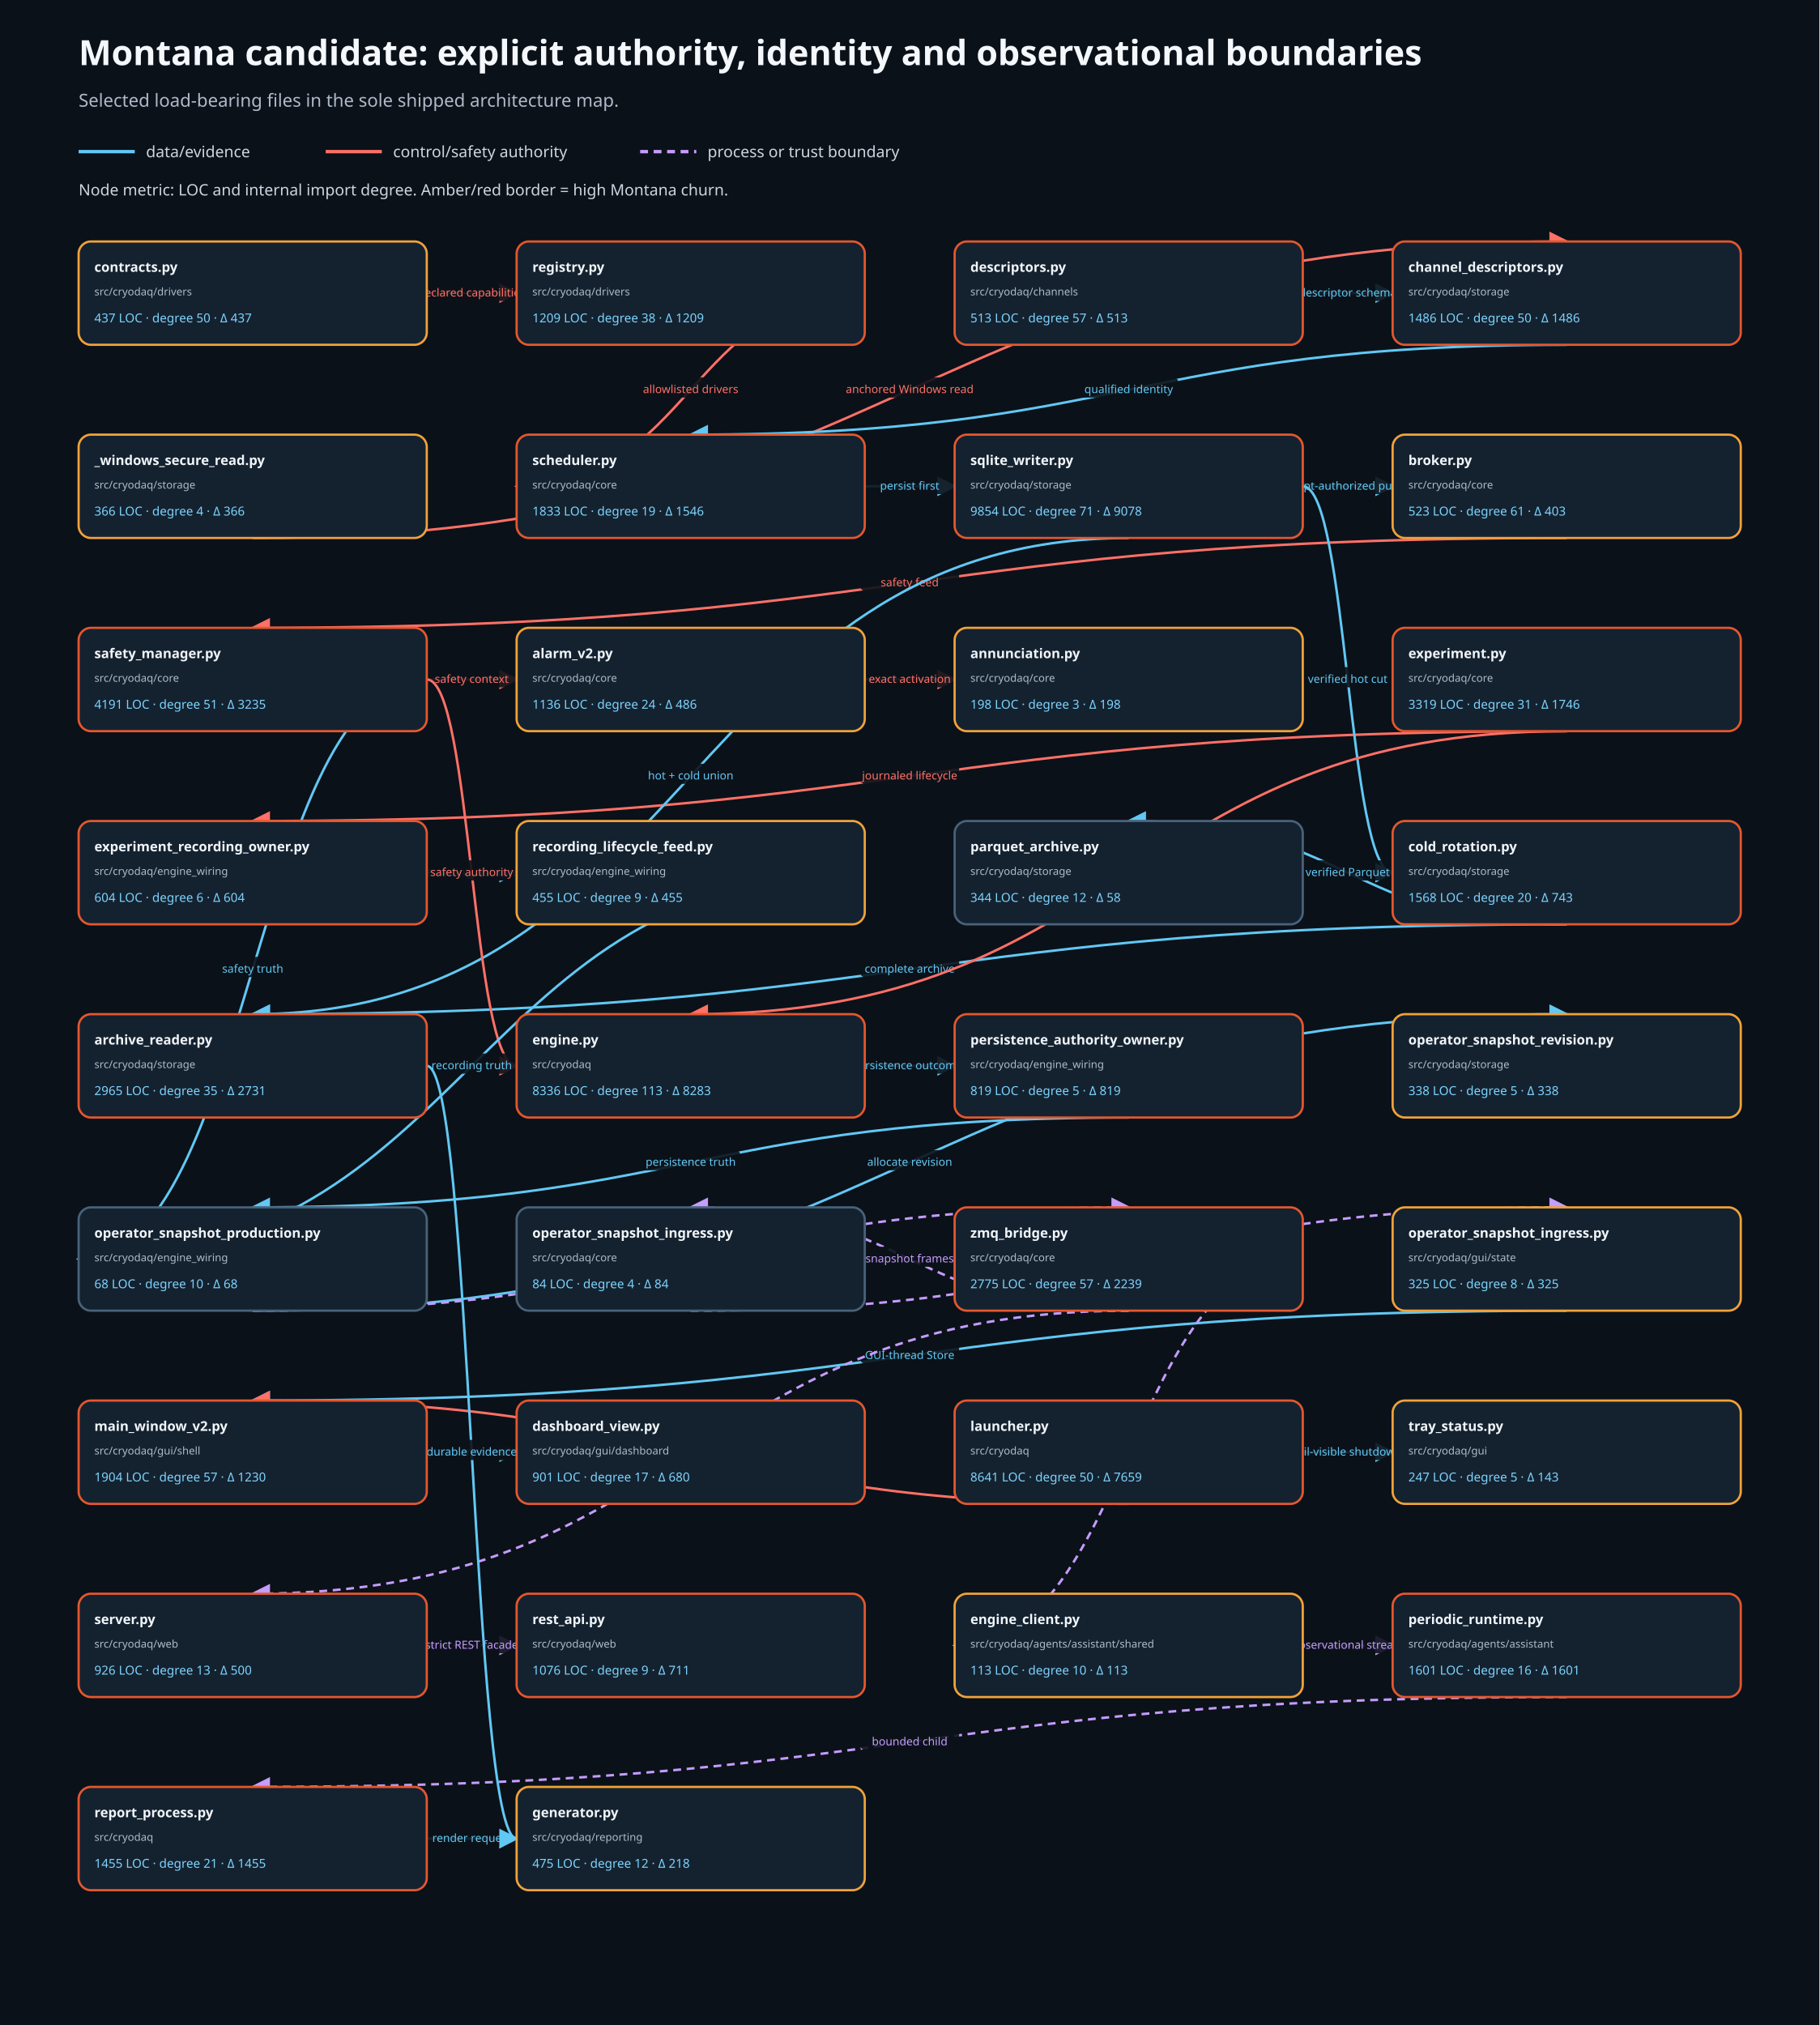
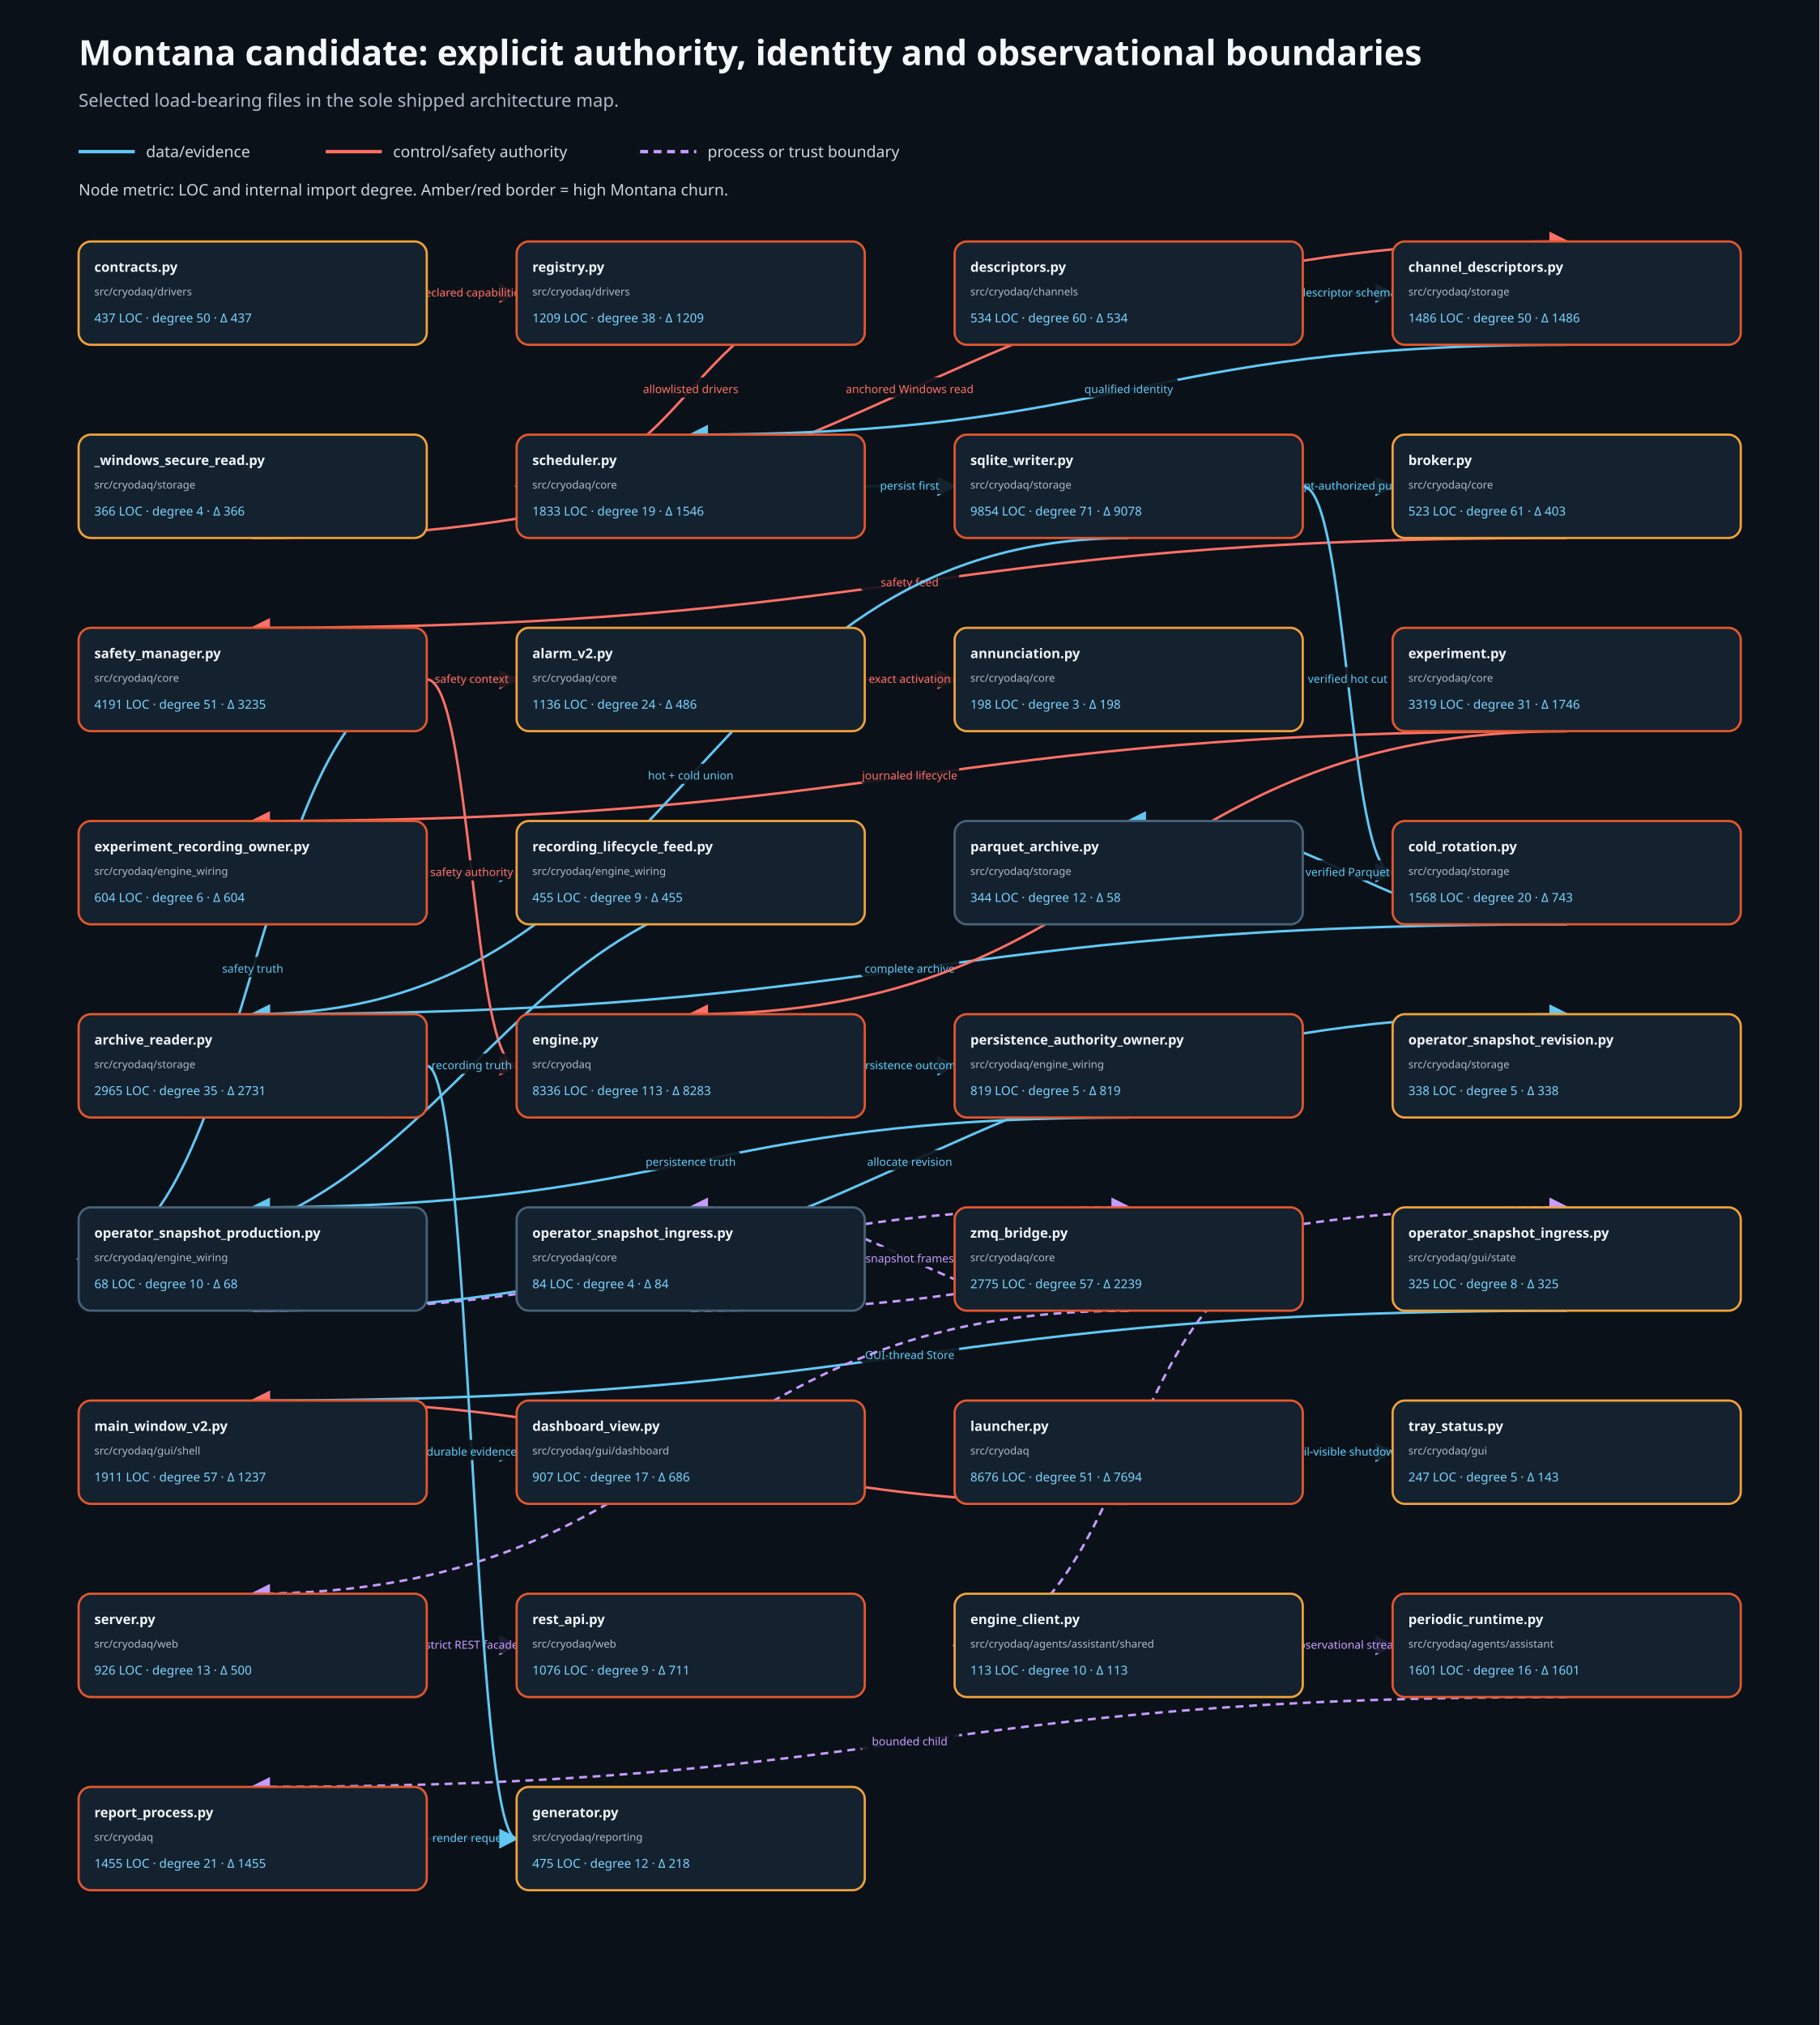
<svg xmlns="http://www.w3.org/2000/svg" role="img" aria-labelledby="title desc" viewBox="0 0 1620 1803" width="1620" height="1803">
  <defs>
    <marker id="dataArrow" markerWidth="8" markerHeight="8" refX="7" refY="4" orient="auto">
      <path d="M0,0 L8,4 L0,8 Z" fill="#61c8f4" />
    </marker>
    <marker id="controlArrow" markerWidth="8" markerHeight="8" refX="7" refY="4" orient="auto">
      <path d="M0,0 L8,4 L0,8 Z" fill="#ff7067" />
    </marker>
    <marker id="boundaryArrow" markerWidth="8" markerHeight="8" refX="7" refY="4" orient="auto">
      <path d="M0,0 L8,4 L0,8 Z" fill="#c59cff" />
    </marker>
  </defs>
  <rect width="100%" height="100%" fill="#0b1118" />
  <text x="70" y="58" fill="#f4f7fb" font-family="Segoe UI, sans-serif" font-size="31" font-weight="700">Montana candidate: explicit authority, identity and observational boundaries</text>
  <text x="70" y="95" fill="#aebaca" font-family="Segoe UI, sans-serif" font-size="16">Selected load-bearing files in the sole shipped architecture map.</text>
  <g aria-label="Legend" font-family="Segoe UI, sans-serif" font-size="14">
    <line x1="70" y1="135" x2="120" y2="135" stroke="#61c8f4" stroke-width="3" />
    <text x="130" y="140" fill="#cbd5e1">data/evidence</text>
    <line x1="290" y1="135" x2="340" y2="135" stroke="#ff7067" stroke-width="3" />
    <text x="350" y="140" fill="#cbd5e1">control/safety authority</text>
    <line x1="570" y1="135" x2="620" y2="135" stroke="#c59cff" stroke-width="3" stroke-dasharray="7 5" />
    <text x="630" y="140" fill="#cbd5e1">process or trust boundary</text>
    <text x="70" y="174" fill="#cbd5e1">Node metric: LOC and internal import degree. Amber/red border = high Montana churn.</text>
  </g>
  <g class="architecture-edges" fill="none">
    <path d="M380,261.0 C420.0,261.0 420.0,261.0 460,261.0" stroke="#ff7067" stroke-width="2.2" marker-end="url(#controlArrow)" />
    <rect x="376.0" y="250.0" width="88" height="18" rx="4" fill="#0b1118" opacity=".9" />
    <text x="420.0" y="264.0" text-anchor="middle" fill="#ff7067" font-family="Segoe UI, sans-serif" font-size="10">declared capabilities</text>
    <path d="M770,261.0 C615.0,261.0 615.0,433.0 460,433.0" stroke="#ff7067" stroke-width="2.2" marker-end="url(#controlArrow)" />
    <rect x="571.0" y="336.0" width="88" height="18" rx="4" fill="#0b1118" opacity=".9" />
    <text x="615.0" y="350.0" text-anchor="middle" fill="#ff7067" font-family="Segoe UI, sans-serif" font-size="10">allowlisted drivers</text>
    <path d="M1160,261.0 C1200.0,261.0 1200.0,261.0 1240,261.0" stroke="#61c8f4" stroke-width="2.2" marker-end="url(#dataArrow)" />
    <rect x="1156.0" y="250.0" width="88" height="18" rx="4" fill="#0b1118" opacity=".9" />
    <text x="1200.0" y="264.0" text-anchor="middle" fill="#61c8f4" font-family="Segoe UI, sans-serif" font-size="10">descriptor schema</text>
    <path d="M225.0,479 C810.0,479 810.0,215 1395.0,215" stroke="#ff7067" stroke-width="2.2" marker-end="url(#controlArrow)" />
    <rect x="766.0" y="336.0" width="88" height="18" rx="4" fill="#0b1118" opacity=".9" />
    <text x="810.0" y="350.0" text-anchor="middle" fill="#ff7067" font-family="Segoe UI, sans-serif" font-size="10">anchored Windows read</text>
    <path d="M1395.0,307 C1005.0,307 1005.0,387 615.0,387" stroke="#61c8f4" stroke-width="2.2" marker-end="url(#dataArrow)" />
    <rect x="961.0" y="336.0" width="88" height="18" rx="4" fill="#0b1118" opacity=".9" />
    <text x="1005.0" y="350.0" text-anchor="middle" fill="#61c8f4" font-family="Segoe UI, sans-serif" font-size="10">qualified identity</text>
    <path d="M770,433.0 C810.0,433.0 810.0,433.0 850,433.0" stroke="#61c8f4" stroke-width="2.2" marker-end="url(#dataArrow)" />
    <rect x="766.0" y="422.0" width="88" height="18" rx="4" fill="#0b1118" opacity=".9" />
    <text x="810.0" y="436.0" text-anchor="middle" fill="#61c8f4" font-family="Segoe UI, sans-serif" font-size="10">persist first</text>
    <path d="M1160,433.0 C1200.0,433.0 1200.0,433.0 1240,433.0" stroke="#61c8f4" stroke-width="2.2" marker-end="url(#dataArrow)" />
    <rect x="1156.0" y="422.0" width="88" height="18" rx="4" fill="#0b1118" opacity=".9" />
    <text x="1200.0" y="436.0" text-anchor="middle" fill="#61c8f4" font-family="Segoe UI, sans-serif" font-size="10">receipt-authorized publish</text>
    <path d="M1395.0,479 C810.0,479 810.0,559 225.0,559" stroke="#ff7067" stroke-width="2.2" marker-end="url(#controlArrow)" />
    <rect x="766.0" y="508.0" width="88" height="18" rx="4" fill="#0b1118" opacity=".9" />
    <text x="810.0" y="522.0" text-anchor="middle" fill="#ff7067" font-family="Segoe UI, sans-serif" font-size="10">safety feed</text>
    <path d="M380,605.0 C420.0,605.0 420.0,605.0 460,605.0" stroke="#ff7067" stroke-width="2.2" marker-end="url(#controlArrow)" />
    <rect x="376.0" y="594.0" width="88" height="18" rx="4" fill="#0b1118" opacity=".9" />
    <text x="420.0" y="608.0" text-anchor="middle" fill="#ff7067" font-family="Segoe UI, sans-serif" font-size="10">safety context</text>
    <path d="M770,605.0 C810.0,605.0 810.0,605.0 850,605.0" stroke="#ff7067" stroke-width="2.2" marker-end="url(#controlArrow)" />
    <rect x="766.0" y="594.0" width="88" height="18" rx="4" fill="#0b1118" opacity=".9" />
    <text x="810.0" y="608.0" text-anchor="middle" fill="#ff7067" font-family="Segoe UI, sans-serif" font-size="10">exact activation</text>
    <path d="M1395.0,651 C810.0,651 810.0,731 225.0,731" stroke="#ff7067" stroke-width="2.2" marker-end="url(#controlArrow)" />
    <rect x="766.0" y="680.0" width="88" height="18" rx="4" fill="#0b1118" opacity=".9" />
    <text x="810.0" y="694.0" text-anchor="middle" fill="#ff7067" font-family="Segoe UI, sans-serif" font-size="10">journaled lifecycle</text>
    <path d="M380,777.0 C420.0,777.0 420.0,777.0 460,777.0" stroke="#61c8f4" stroke-width="2.2" marker-end="url(#dataArrow)" />
    <rect x="376.0" y="766.0" width="88" height="18" rx="4" fill="#0b1118" opacity=".9" />
    <text x="420.0" y="780.0" text-anchor="middle" fill="#61c8f4" font-family="Segoe UI, sans-serif" font-size="10">recording outcome</text>
    <path d="M1160,433.0 C1200.0,433.0 1200.0,777.0 1240,777.0" stroke="#61c8f4" stroke-width="2.2" marker-end="url(#dataArrow)" />
    <rect x="1156.0" y="594.0" width="88" height="18" rx="4" fill="#0b1118" opacity=".9" />
    <text x="1200.0" y="608.0" text-anchor="middle" fill="#61c8f4" font-family="Segoe UI, sans-serif" font-size="10">verified hot cut</text>
    <path d="M1395.0,823 C1200.0,823 1200.0,731 1005.0,731" stroke="#61c8f4" stroke-width="2.2" marker-end="url(#dataArrow)" />
    <rect x="1156.0" y="766.0" width="88" height="18" rx="4" fill="#0b1118" opacity=".9" />
    <text x="1200.0" y="780.0" text-anchor="middle" fill="#61c8f4" font-family="Segoe UI, sans-serif" font-size="10">verified Parquet</text>
    <path d="M1395.0,823 C810.0,823 810.0,903 225.0,903" stroke="#61c8f4" stroke-width="2.2" marker-end="url(#dataArrow)" />
    <rect x="766.0" y="852.0" width="88" height="18" rx="4" fill="#0b1118" opacity=".9" />
    <text x="810.0" y="866.0" text-anchor="middle" fill="#61c8f4" font-family="Segoe UI, sans-serif" font-size="10">complete archive</text>
    <path d="M1005.0,479 C615.0,479 615.0,903 225.0,903" stroke="#61c8f4" stroke-width="2.2" marker-end="url(#dataArrow)" />
    <rect x="571.0" y="680.0" width="88" height="18" rx="4" fill="#0b1118" opacity=".9" />
    <text x="615.0" y="694.0" text-anchor="middle" fill="#61c8f4" font-family="Segoe UI, sans-serif" font-size="10">hot + cold union</text>
    <path d="M380,605.0 C420.0,605.0 420.0,949.0 460,949.0" stroke="#ff7067" stroke-width="2.2" marker-end="url(#controlArrow)" />
    <rect x="376.0" y="766.0" width="88" height="18" rx="4" fill="#0b1118" opacity=".9" />
    <text x="420.0" y="780.0" text-anchor="middle" fill="#ff7067" font-family="Segoe UI, sans-serif" font-size="10">safety authority</text>
    <path d="M1395.0,651 C1005.0,651 1005.0,903 615.0,903" stroke="#ff7067" stroke-width="2.2" marker-end="url(#controlArrow)" />
    <rect x="961.0" y="766.0" width="88" height="18" rx="4" fill="#0b1118" opacity=".9" />
    <text x="1005.0" y="780.0" text-anchor="middle" fill="#ff7067" font-family="Segoe UI, sans-serif" font-size="10">experiment commands</text>
    <path d="M770,949.0 C810.0,949.0 810.0,949.0 850,949.0" stroke="#61c8f4" stroke-width="2.2" marker-end="url(#dataArrow)" />
    <rect x="766.0" y="938.0" width="88" height="18" rx="4" fill="#0b1118" opacity=".9" />
    <text x="810.0" y="952.0" text-anchor="middle" fill="#61c8f4" font-family="Segoe UI, sans-serif" font-size="10">persistence outcomes</text>
    <path d="M770,777.0 C420.0,777.0 420.0,1121.0 70,1121.0" stroke="#61c8f4" stroke-width="2.2" marker-end="url(#dataArrow)" />
    <rect x="376.0" y="938.0" width="88" height="18" rx="4" fill="#0b1118" opacity=".9" />
    <text x="420.0" y="952.0" text-anchor="middle" fill="#61c8f4" font-family="Segoe UI, sans-serif" font-size="10">recording truth</text>
    <path d="M1005.0,995 C615.0,995 615.0,1075 225.0,1075" stroke="#61c8f4" stroke-width="2.2" marker-end="url(#dataArrow)" />
    <rect x="571.0" y="1024.0" width="88" height="18" rx="4" fill="#0b1118" opacity=".9" />
    <text x="615.0" y="1038.0" text-anchor="middle" fill="#61c8f4" font-family="Segoe UI, sans-serif" font-size="10">persistence truth</text>
    <path d="M380,605.0 C225.0,605.0 225.0,1121.0 70,1121.0" stroke="#61c8f4" stroke-width="2.2" marker-end="url(#dataArrow)" />
    <rect x="181.0" y="852.0" width="88" height="18" rx="4" fill="#0b1118" opacity=".9" />
    <text x="225.0" y="866.0" text-anchor="middle" fill="#61c8f4" font-family="Segoe UI, sans-serif" font-size="10">safety truth</text>
    <path d="M225.0,1167 C810.0,1167 810.0,903 1395.0,903" stroke="#61c8f4" stroke-width="2.2" marker-end="url(#dataArrow)" />
    <rect x="766.0" y="1024.0" width="88" height="18" rx="4" fill="#0b1118" opacity=".9" />
    <text x="810.0" y="1038.0" text-anchor="middle" fill="#61c8f4" font-family="Segoe UI, sans-serif" font-size="10">allocate revision</text>
    <path d="M225.0,1167 C615.0,1167 615.0,1075 1005.0,1075" stroke="#c59cff" stroke-width="2.2" marker-end="url(#boundaryArrow)" stroke-dasharray="7 5" />
    <rect x="571.0" y="1110.0" width="88" height="18" rx="4" fill="#0b1118" opacity=".9" />
    <text x="615.0" y="1124.0" text-anchor="middle" fill="#c59cff" font-family="Segoe UI, sans-serif" font-size="10">revisioned PUB</text>
    <path d="M1005.0,1167 C810.0,1167 810.0,1075 615.0,1075" stroke="#c59cff" stroke-width="2.2" marker-end="url(#boundaryArrow)" stroke-dasharray="7 5" />
    <rect x="766.0" y="1110.0" width="88" height="18" rx="4" fill="#0b1118" opacity=".9" />
    <text x="810.0" y="1124.0" text-anchor="middle" fill="#c59cff" font-family="Segoe UI, sans-serif" font-size="10">snapshot frames</text>
    <path d="M615.0,1167 C1005.0,1167 1005.0,1075 1395.0,1075" stroke="#c59cff" stroke-width="2.2" marker-end="url(#boundaryArrow)" stroke-dasharray="7 5" />
    <rect x="961.0" y="1110.0" width="88" height="18" rx="4" fill="#0b1118" opacity=".9" />
    <text x="1005.0" y="1124.0" text-anchor="middle" fill="#c59cff" font-family="Segoe UI, sans-serif" font-size="10">bounded queue</text>
    <path d="M1395.0,1167 C810.0,1167 810.0,1247 225.0,1247" stroke="#61c8f4" stroke-width="2.2" marker-end="url(#dataArrow)" />
    <rect x="766.0" y="1196.0" width="88" height="18" rx="4" fill="#0b1118" opacity=".9" />
    <text x="810.0" y="1210.0" text-anchor="middle" fill="#61c8f4" font-family="Segoe UI, sans-serif" font-size="10">GUI-thread Store</text>
    <path d="M380,1293.0 C420.0,1293.0 420.0,1293.0 460,1293.0" stroke="#61c8f4" stroke-width="2.2" marker-end="url(#dataArrow)" />
    <rect x="376.0" y="1282.0" width="88" height="18" rx="4" fill="#0b1118" opacity=".9" />
    <text x="420.0" y="1296.0" text-anchor="middle" fill="#61c8f4" font-family="Segoe UI, sans-serif" font-size="10">panoramic truth</text>
    <path d="M1005.0,1339 C615.0,1339 615.0,1247 225.0,1247" stroke="#ff7067" stroke-width="2.2" marker-end="url(#controlArrow)" />
    <rect x="571.0" y="1282.0" width="88" height="18" rx="4" fill="#0b1118" opacity=".9" />
    <text x="615.0" y="1296.0" text-anchor="middle" fill="#ff7067" font-family="Segoe UI, sans-serif" font-size="10">owns GUI lifecycle</text>
    <path d="M1160,1293.0 C1200.0,1293.0 1200.0,1293.0 1240,1293.0" stroke="#61c8f4" stroke-width="2.2" marker-end="url(#dataArrow)" />
    <rect x="1156.0" y="1282.0" width="88" height="18" rx="4" fill="#0b1118" opacity=".9" />
    <text x="1200.0" y="1296.0" text-anchor="middle" fill="#61c8f4" font-family="Segoe UI, sans-serif" font-size="10">fail-visible shutdown</text>
    <path d="M1005.0,1167 C615.0,1167 615.0,1419 225.0,1419" stroke="#c59cff" stroke-width="2.2" marker-end="url(#boundaryArrow)" stroke-dasharray="7 5" />
    <rect x="571.0" y="1282.0" width="88" height="18" rx="4" fill="#0b1118" opacity=".9" />
    <text x="615.0" y="1296.0" text-anchor="middle" fill="#c59cff" font-family="Segoe UI, sans-serif" font-size="10">monitoring transport</text>
    <path d="M380,1465.0 C420.0,1465.0 420.0,1465.0 460,1465.0" stroke="#c59cff" stroke-width="2.2" marker-end="url(#boundaryArrow)" stroke-dasharray="7 5" />
    <rect x="376.0" y="1454.0" width="88" height="18" rx="4" fill="#0b1118" opacity=".9" />
    <text x="420.0" y="1468.0" text-anchor="middle" fill="#c59cff" font-family="Segoe UI, sans-serif" font-size="10">strict REST facade</text>
    <path d="M1160,1121.0 C1005.0,1121.0 1005.0,1465.0 850,1465.0" stroke="#c59cff" stroke-width="2.2" marker-end="url(#boundaryArrow)" stroke-dasharray="7 5" />
    <rect x="961.0" y="1282.0" width="88" height="18" rx="4" fill="#0b1118" opacity=".9" />
    <text x="1005.0" y="1296.0" text-anchor="middle" fill="#c59cff" font-family="Segoe UI, sans-serif" font-size="10">allowlisted query</text>
    <path d="M1160,1465.0 C1200.0,1465.0 1200.0,1465.0 1240,1465.0" stroke="#c59cff" stroke-width="2.2" marker-end="url(#boundaryArrow)" stroke-dasharray="7 5" />
    <rect x="1156.0" y="1454.0" width="88" height="18" rx="4" fill="#0b1118" opacity=".9" />
    <text x="1200.0" y="1468.0" text-anchor="middle" fill="#c59cff" font-family="Segoe UI, sans-serif" font-size="10">observational stream</text>
    <path d="M1395.0,1511 C810.0,1511 810.0,1591 225.0,1591" stroke="#c59cff" stroke-width="2.2" marker-end="url(#boundaryArrow)" stroke-dasharray="7 5" />
    <rect x="766.0" y="1540.0" width="88" height="18" rx="4" fill="#0b1118" opacity=".9" />
    <text x="810.0" y="1554.0" text-anchor="middle" fill="#c59cff" font-family="Segoe UI, sans-serif" font-size="10">bounded child</text>
    <path d="M380,1637.0 C420.0,1637.0 420.0,1637.0 460,1637.0" stroke="#61c8f4" stroke-width="2.2" marker-end="url(#dataArrow)" />
    <rect x="376.0" y="1626.0" width="88" height="18" rx="4" fill="#0b1118" opacity=".9" />
    <text x="420.0" y="1640.0" text-anchor="middle" fill="#61c8f4" font-family="Segoe UI, sans-serif" font-size="10">render request</text>
    <path d="M380,949.0 C420.0,949.0 420.0,1637.0 460,1637.0" stroke="#61c8f4" stroke-width="2.2" marker-end="url(#dataArrow)" />
    <rect x="376.0" y="1282.0" width="88" height="18" rx="4" fill="#0b1118" opacity=".9" />
    <text x="420.0" y="1296.0" text-anchor="middle" fill="#61c8f4" font-family="Segoe UI, sans-serif" font-size="10">durable evidence</text>
  </g>
  <g class="important-files" font-family="Segoe UI, sans-serif">
    <g class="file-node" data-path="src/cryodaq/drivers/contracts.py" data-kind="blob" role="group" aria-label="src/cryodaq/drivers/contracts.py | 437 LOC | internal degree 50 | churn 437">
      <rect x="70" y="215" width="310" height="92" rx="11" fill="#142230" stroke="#f0a23a" stroke-width="2" />
      <text x="84" y="242" fill="#f1f5f9" font-size="12" font-weight="700">contracts.py</text>
      <text x="84" y="263" fill="#aebaca" font-size="9.5">src/cryodaq/drivers</text>
      <text x="84" y="287" fill="#7dd3fc" font-size="11">437 LOC · degree 50 · Δ 437</text>
    </g>
    <g class="file-node" data-path="src/cryodaq/drivers/registry.py" data-kind="blob" role="group" aria-label="src/cryodaq/drivers/registry.py | 1209 LOC | internal degree 38 | churn 1209">
      <rect x="460" y="215" width="310" height="92" rx="11" fill="#142230" stroke="#e4572e" stroke-width="2" />
      <text x="474" y="242" fill="#f1f5f9" font-size="12" font-weight="700">registry.py</text>
      <text x="474" y="263" fill="#aebaca" font-size="9.5">src/cryodaq/drivers</text>
      <text x="474" y="287" fill="#7dd3fc" font-size="11">1209 LOC · degree 38 · Δ 1209</text>
    </g>
-     <g class="file-node" data-path="src/cryodaq/channels/descriptors.py" data-kind="blob" role="group" aria-label="src/cryodaq/channels/descriptors.py | 513 LOC | internal degree 57 | churn 513">
+     <g class="file-node" data-path="src/cryodaq/channels/descriptors.py" data-kind="blob" role="group" aria-label="src/cryodaq/channels/descriptors.py | 534 LOC | internal degree 60 | churn 534">
      <rect x="850" y="215" width="310" height="92" rx="11" fill="#142230" stroke="#e4572e" stroke-width="2" />
      <text x="864" y="242" fill="#f1f5f9" font-size="12" font-weight="700">descriptors.py</text>
      <text x="864" y="263" fill="#aebaca" font-size="9.5">src/cryodaq/channels</text>
-       <text x="864" y="287" fill="#7dd3fc" font-size="11">513 LOC · degree 57 · Δ 513</text>
+       <text x="864" y="287" fill="#7dd3fc" font-size="11">534 LOC · degree 60 · Δ 534</text>
    </g>
    <g class="file-node" data-path="src/cryodaq/storage/channel_descriptors.py" data-kind="blob" role="group" aria-label="src/cryodaq/storage/channel_descriptors.py | 1486 LOC | internal degree 50 | churn 1486">
      <rect x="1240" y="215" width="310" height="92" rx="11" fill="#142230" stroke="#e4572e" stroke-width="2" />
      <text x="1254" y="242" fill="#f1f5f9" font-size="12" font-weight="700">channel_descriptors.py</text>
      <text x="1254" y="263" fill="#aebaca" font-size="9.5">src/cryodaq/storage</text>
      <text x="1254" y="287" fill="#7dd3fc" font-size="11">1486 LOC · degree 50 · Δ 1486</text>
    </g>
    <g class="file-node" data-path="src/cryodaq/storage/_windows_secure_read.py" data-kind="blob" role="group" aria-label="src/cryodaq/storage/_windows_secure_read.py | 366 LOC | internal degree 4 | churn 366">
      <rect x="70" y="387" width="310" height="92" rx="11" fill="#142230" stroke="#f0a23a" stroke-width="2" />
      <text x="84" y="414" fill="#f1f5f9" font-size="12" font-weight="700">_windows_secure_read.py</text>
      <text x="84" y="435" fill="#aebaca" font-size="9.5">src/cryodaq/storage</text>
      <text x="84" y="459" fill="#7dd3fc" font-size="11">366 LOC · degree 4 · Δ 366</text>
    </g>
    <g class="file-node" data-path="src/cryodaq/core/scheduler.py" data-kind="blob" role="group" aria-label="src/cryodaq/core/scheduler.py | 1833 LOC | internal degree 19 | churn 1546">
      <rect x="460" y="387" width="310" height="92" rx="11" fill="#142230" stroke="#e4572e" stroke-width="2" />
      <text x="474" y="414" fill="#f1f5f9" font-size="12" font-weight="700">scheduler.py</text>
      <text x="474" y="435" fill="#aebaca" font-size="9.5">src/cryodaq/core</text>
      <text x="474" y="459" fill="#7dd3fc" font-size="11">1833 LOC · degree 19 · Δ 1546</text>
    </g>
    <g class="file-node" data-path="src/cryodaq/storage/sqlite_writer.py" data-kind="blob" role="group" aria-label="src/cryodaq/storage/sqlite_writer.py | 9854 LOC | internal degree 71 | churn 9078">
      <rect x="850" y="387" width="310" height="92" rx="11" fill="#142230" stroke="#e4572e" stroke-width="2" />
      <text x="864" y="414" fill="#f1f5f9" font-size="12" font-weight="700">sqlite_writer.py</text>
      <text x="864" y="435" fill="#aebaca" font-size="9.5">src/cryodaq/storage</text>
      <text x="864" y="459" fill="#7dd3fc" font-size="11">9854 LOC · degree 71 · Δ 9078</text>
    </g>
    <g class="file-node" data-path="src/cryodaq/core/broker.py" data-kind="blob" role="group" aria-label="src/cryodaq/core/broker.py | 523 LOC | internal degree 61 | churn 403">
      <rect x="1240" y="387" width="310" height="92" rx="11" fill="#142230" stroke="#f0a23a" stroke-width="2" />
      <text x="1254" y="414" fill="#f1f5f9" font-size="12" font-weight="700">broker.py</text>
      <text x="1254" y="435" fill="#aebaca" font-size="9.5">src/cryodaq/core</text>
      <text x="1254" y="459" fill="#7dd3fc" font-size="11">523 LOC · degree 61 · Δ 403</text>
    </g>
    <g class="file-node" data-path="src/cryodaq/core/safety_manager.py" data-kind="blob" role="group" aria-label="src/cryodaq/core/safety_manager.py | 4191 LOC | internal degree 51 | churn 3235">
      <rect x="70" y="559" width="310" height="92" rx="11" fill="#142230" stroke="#e4572e" stroke-width="2" />
      <text x="84" y="586" fill="#f1f5f9" font-size="12" font-weight="700">safety_manager.py</text>
      <text x="84" y="607" fill="#aebaca" font-size="9.5">src/cryodaq/core</text>
      <text x="84" y="631" fill="#7dd3fc" font-size="11">4191 LOC · degree 51 · Δ 3235</text>
    </g>
    <g class="file-node" data-path="src/cryodaq/core/alarm_v2.py" data-kind="blob" role="group" aria-label="src/cryodaq/core/alarm_v2.py | 1136 LOC | internal degree 24 | churn 486">
      <rect x="460" y="559" width="310" height="92" rx="11" fill="#142230" stroke="#f0a23a" stroke-width="2" />
      <text x="474" y="586" fill="#f1f5f9" font-size="12" font-weight="700">alarm_v2.py</text>
      <text x="474" y="607" fill="#aebaca" font-size="9.5">src/cryodaq/core</text>
      <text x="474" y="631" fill="#7dd3fc" font-size="11">1136 LOC · degree 24 · Δ 486</text>
    </g>
    <g class="file-node" data-path="src/cryodaq/core/annunciation.py" data-kind="blob" role="group" aria-label="src/cryodaq/core/annunciation.py | 198 LOC | internal degree 3 | churn 198">
      <rect x="850" y="559" width="310" height="92" rx="11" fill="#142230" stroke="#f0a23a" stroke-width="2" />
      <text x="864" y="586" fill="#f1f5f9" font-size="12" font-weight="700">annunciation.py</text>
      <text x="864" y="607" fill="#aebaca" font-size="9.5">src/cryodaq/core</text>
      <text x="864" y="631" fill="#7dd3fc" font-size="11">198 LOC · degree 3 · Δ 198</text>
    </g>
    <g class="file-node" data-path="src/cryodaq/core/experiment.py" data-kind="blob" role="group" aria-label="src/cryodaq/core/experiment.py | 3319 LOC | internal degree 31 | churn 1746">
      <rect x="1240" y="559" width="310" height="92" rx="11" fill="#142230" stroke="#e4572e" stroke-width="2" />
      <text x="1254" y="586" fill="#f1f5f9" font-size="12" font-weight="700">experiment.py</text>
      <text x="1254" y="607" fill="#aebaca" font-size="9.5">src/cryodaq/core</text>
      <text x="1254" y="631" fill="#7dd3fc" font-size="11">3319 LOC · degree 31 · Δ 1746</text>
    </g>
    <g class="file-node" data-path="src/cryodaq/engine_wiring/experiment_recording_owner.py" data-kind="blob" role="group" aria-label="src/cryodaq/engine_wiring/experiment_recording_owner.py | 604 LOC | internal degree 6 | churn 604">
      <rect x="70" y="731" width="310" height="92" rx="11" fill="#142230" stroke="#e4572e" stroke-width="2" />
      <text x="84" y="758" fill="#f1f5f9" font-size="12" font-weight="700">experiment_recording_owner.py</text>
      <text x="84" y="779" fill="#aebaca" font-size="9.5">src/cryodaq/engine_wiring</text>
      <text x="84" y="803" fill="#7dd3fc" font-size="11">604 LOC · degree 6 · Δ 604</text>
    </g>
    <g class="file-node" data-path="src/cryodaq/engine_wiring/recording_lifecycle_feed.py" data-kind="blob" role="group" aria-label="src/cryodaq/engine_wiring/recording_lifecycle_feed.py | 455 LOC | internal degree 9 | churn 455">
      <rect x="460" y="731" width="310" height="92" rx="11" fill="#142230" stroke="#f0a23a" stroke-width="2" />
      <text x="474" y="758" fill="#f1f5f9" font-size="12" font-weight="700">recording_lifecycle_feed.py</text>
      <text x="474" y="779" fill="#aebaca" font-size="9.5">src/cryodaq/engine_wiring</text>
      <text x="474" y="803" fill="#7dd3fc" font-size="11">455 LOC · degree 9 · Δ 455</text>
    </g>
    <g class="file-node" data-path="src/cryodaq/storage/parquet_archive.py" data-kind="blob" role="group" aria-label="src/cryodaq/storage/parquet_archive.py | 344 LOC | internal degree 12 | churn 58">
      <rect x="850" y="731" width="310" height="92" rx="11" fill="#142230" stroke="#48627a" stroke-width="2" />
      <text x="864" y="758" fill="#f1f5f9" font-size="12" font-weight="700">parquet_archive.py</text>
      <text x="864" y="779" fill="#aebaca" font-size="9.5">src/cryodaq/storage</text>
      <text x="864" y="803" fill="#7dd3fc" font-size="11">344 LOC · degree 12 · Δ 58</text>
    </g>
    <g class="file-node" data-path="src/cryodaq/storage/cold_rotation.py" data-kind="blob" role="group" aria-label="src/cryodaq/storage/cold_rotation.py | 1568 LOC | internal degree 20 | churn 743">
      <rect x="1240" y="731" width="310" height="92" rx="11" fill="#142230" stroke="#e4572e" stroke-width="2" />
      <text x="1254" y="758" fill="#f1f5f9" font-size="12" font-weight="700">cold_rotation.py</text>
      <text x="1254" y="779" fill="#aebaca" font-size="9.5">src/cryodaq/storage</text>
      <text x="1254" y="803" fill="#7dd3fc" font-size="11">1568 LOC · degree 20 · Δ 743</text>
    </g>
    <g class="file-node" data-path="src/cryodaq/storage/archive_reader.py" data-kind="blob" role="group" aria-label="src/cryodaq/storage/archive_reader.py | 2965 LOC | internal degree 35 | churn 2731">
      <rect x="70" y="903" width="310" height="92" rx="11" fill="#142230" stroke="#e4572e" stroke-width="2" />
      <text x="84" y="930" fill="#f1f5f9" font-size="12" font-weight="700">archive_reader.py</text>
      <text x="84" y="951" fill="#aebaca" font-size="9.5">src/cryodaq/storage</text>
      <text x="84" y="975" fill="#7dd3fc" font-size="11">2965 LOC · degree 35 · Δ 2731</text>
    </g>
    <g class="file-node" data-path="src/cryodaq/engine.py" data-kind="blob" role="group" aria-label="src/cryodaq/engine.py | 8336 LOC | internal degree 113 | churn 8283">
      <rect x="460" y="903" width="310" height="92" rx="11" fill="#142230" stroke="#e4572e" stroke-width="2" />
      <text x="474" y="930" fill="#f1f5f9" font-size="12" font-weight="700">engine.py</text>
      <text x="474" y="951" fill="#aebaca" font-size="9.5">src/cryodaq</text>
      <text x="474" y="975" fill="#7dd3fc" font-size="11">8336 LOC · degree 113 · Δ 8283</text>
    </g>
    <g class="file-node" data-path="src/cryodaq/engine_wiring/persistence_authority_owner.py" data-kind="blob" role="group" aria-label="src/cryodaq/engine_wiring/persistence_authority_owner.py | 819 LOC | internal degree 5 | churn 819">
      <rect x="850" y="903" width="310" height="92" rx="11" fill="#142230" stroke="#e4572e" stroke-width="2" />
      <text x="864" y="930" fill="#f1f5f9" font-size="12" font-weight="700">persistence_authority_owner.py</text>
      <text x="864" y="951" fill="#aebaca" font-size="9.5">src/cryodaq/engine_wiring</text>
      <text x="864" y="975" fill="#7dd3fc" font-size="11">819 LOC · degree 5 · Δ 819</text>
    </g>
    <g class="file-node" data-path="src/cryodaq/storage/operator_snapshot_revision.py" data-kind="blob" role="group" aria-label="src/cryodaq/storage/operator_snapshot_revision.py | 338 LOC | internal degree 5 | churn 338">
      <rect x="1240" y="903" width="310" height="92" rx="11" fill="#142230" stroke="#f0a23a" stroke-width="2" />
      <text x="1254" y="930" fill="#f1f5f9" font-size="12" font-weight="700">operator_snapshot_revision.py</text>
      <text x="1254" y="951" fill="#aebaca" font-size="9.5">src/cryodaq/storage</text>
      <text x="1254" y="975" fill="#7dd3fc" font-size="11">338 LOC · degree 5 · Δ 338</text>
    </g>
    <g class="file-node" data-path="src/cryodaq/engine_wiring/operator_snapshot_production.py" data-kind="blob" role="group" aria-label="src/cryodaq/engine_wiring/operator_snapshot_production.py | 68 LOC | internal degree 10 | churn 68">
      <rect x="70" y="1075" width="310" height="92" rx="11" fill="#142230" stroke="#48627a" stroke-width="2" />
      <text x="84" y="1102" fill="#f1f5f9" font-size="12" font-weight="700">operator_snapshot_production.py</text>
      <text x="84" y="1123" fill="#aebaca" font-size="9.5">src/cryodaq/engine_wiring</text>
      <text x="84" y="1147" fill="#7dd3fc" font-size="11">68 LOC · degree 10 · Δ 68</text>
    </g>
    <g class="file-node" data-path="src/cryodaq/core/operator_snapshot_ingress.py" data-kind="blob" role="group" aria-label="src/cryodaq/core/operator_snapshot_ingress.py | 84 LOC | internal degree 4 | churn 84">
      <rect x="460" y="1075" width="310" height="92" rx="11" fill="#142230" stroke="#48627a" stroke-width="2" />
      <text x="474" y="1102" fill="#f1f5f9" font-size="12" font-weight="700">operator_snapshot_ingress.py</text>
      <text x="474" y="1123" fill="#aebaca" font-size="9.5">src/cryodaq/core</text>
      <text x="474" y="1147" fill="#7dd3fc" font-size="11">84 LOC · degree 4 · Δ 84</text>
    </g>
    <g class="file-node" data-path="src/cryodaq/core/zmq_bridge.py" data-kind="blob" role="group" aria-label="src/cryodaq/core/zmq_bridge.py | 2775 LOC | internal degree 57 | churn 2239">
      <rect x="850" y="1075" width="310" height="92" rx="11" fill="#142230" stroke="#e4572e" stroke-width="2" />
      <text x="864" y="1102" fill="#f1f5f9" font-size="12" font-weight="700">zmq_bridge.py</text>
      <text x="864" y="1123" fill="#aebaca" font-size="9.5">src/cryodaq/core</text>
      <text x="864" y="1147" fill="#7dd3fc" font-size="11">2775 LOC · degree 57 · Δ 2239</text>
    </g>
    <g class="file-node" data-path="src/cryodaq/gui/state/operator_snapshot_ingress.py" data-kind="blob" role="group" aria-label="src/cryodaq/gui/state/operator_snapshot_ingress.py | 325 LOC | internal degree 8 | churn 325">
      <rect x="1240" y="1075" width="310" height="92" rx="11" fill="#142230" stroke="#f0a23a" stroke-width="2" />
      <text x="1254" y="1102" fill="#f1f5f9" font-size="12" font-weight="700">operator_snapshot_ingress.py</text>
      <text x="1254" y="1123" fill="#aebaca" font-size="9.5">src/cryodaq/gui/state</text>
      <text x="1254" y="1147" fill="#7dd3fc" font-size="11">325 LOC · degree 8 · Δ 325</text>
    </g>
-     <g class="file-node" data-path="src/cryodaq/gui/shell/main_window_v2.py" data-kind="blob" role="group" aria-label="src/cryodaq/gui/shell/main_window_v2.py | 1904 LOC | internal degree 57 | churn 1230">
+     <g class="file-node" data-path="src/cryodaq/gui/shell/main_window_v2.py" data-kind="blob" role="group" aria-label="src/cryodaq/gui/shell/main_window_v2.py | 1911 LOC | internal degree 57 | churn 1237">
      <rect x="70" y="1247" width="310" height="92" rx="11" fill="#142230" stroke="#e4572e" stroke-width="2" />
      <text x="84" y="1274" fill="#f1f5f9" font-size="12" font-weight="700">main_window_v2.py</text>
      <text x="84" y="1295" fill="#aebaca" font-size="9.5">src/cryodaq/gui/shell</text>
-       <text x="84" y="1319" fill="#7dd3fc" font-size="11">1904 LOC · degree 57 · Δ 1230</text>
-     </g>
-     <g class="file-node" data-path="src/cryodaq/gui/dashboard/dashboard_view.py" data-kind="blob" role="group" aria-label="src/cryodaq/gui/dashboard/dashboard_view.py | 901 LOC | internal degree 17 | churn 680">
+       <text x="84" y="1319" fill="#7dd3fc" font-size="11">1911 LOC · degree 57 · Δ 1237</text>
+     </g>
+     <g class="file-node" data-path="src/cryodaq/gui/dashboard/dashboard_view.py" data-kind="blob" role="group" aria-label="src/cryodaq/gui/dashboard/dashboard_view.py | 907 LOC | internal degree 17 | churn 686">
      <rect x="460" y="1247" width="310" height="92" rx="11" fill="#142230" stroke="#e4572e" stroke-width="2" />
      <text x="474" y="1274" fill="#f1f5f9" font-size="12" font-weight="700">dashboard_view.py</text>
      <text x="474" y="1295" fill="#aebaca" font-size="9.5">src/cryodaq/gui/dashboard</text>
-       <text x="474" y="1319" fill="#7dd3fc" font-size="11">901 LOC · degree 17 · Δ 680</text>
-     </g>
-     <g class="file-node" data-path="src/cryodaq/launcher.py" data-kind="blob" role="group" aria-label="src/cryodaq/launcher.py | 8641 LOC | internal degree 50 | churn 7659">
+       <text x="474" y="1319" fill="#7dd3fc" font-size="11">907 LOC · degree 17 · Δ 686</text>
+     </g>
+     <g class="file-node" data-path="src/cryodaq/launcher.py" data-kind="blob" role="group" aria-label="src/cryodaq/launcher.py | 8676 LOC | internal degree 51 | churn 7694">
      <rect x="850" y="1247" width="310" height="92" rx="11" fill="#142230" stroke="#e4572e" stroke-width="2" />
      <text x="864" y="1274" fill="#f1f5f9" font-size="12" font-weight="700">launcher.py</text>
      <text x="864" y="1295" fill="#aebaca" font-size="9.5">src/cryodaq</text>
-       <text x="864" y="1319" fill="#7dd3fc" font-size="11">8641 LOC · degree 50 · Δ 7659</text>
+       <text x="864" y="1319" fill="#7dd3fc" font-size="11">8676 LOC · degree 51 · Δ 7694</text>
    </g>
    <g class="file-node" data-path="src/cryodaq/gui/tray_status.py" data-kind="blob" role="group" aria-label="src/cryodaq/gui/tray_status.py | 247 LOC | internal degree 5 | churn 143">
      <rect x="1240" y="1247" width="310" height="92" rx="11" fill="#142230" stroke="#f0a23a" stroke-width="2" />
      <text x="1254" y="1274" fill="#f1f5f9" font-size="12" font-weight="700">tray_status.py</text>
      <text x="1254" y="1295" fill="#aebaca" font-size="9.5">src/cryodaq/gui</text>
      <text x="1254" y="1319" fill="#7dd3fc" font-size="11">247 LOC · degree 5 · Δ 143</text>
    </g>
    <g class="file-node" data-path="src/cryodaq/web/server.py" data-kind="blob" role="group" aria-label="src/cryodaq/web/server.py | 926 LOC | internal degree 13 | churn 500">
      <rect x="70" y="1419" width="310" height="92" rx="11" fill="#142230" stroke="#e4572e" stroke-width="2" />
      <text x="84" y="1446" fill="#f1f5f9" font-size="12" font-weight="700">server.py</text>
      <text x="84" y="1467" fill="#aebaca" font-size="9.5">src/cryodaq/web</text>
      <text x="84" y="1491" fill="#7dd3fc" font-size="11">926 LOC · degree 13 · Δ 500</text>
    </g>
    <g class="file-node" data-path="src/cryodaq/web/rest_api.py" data-kind="blob" role="group" aria-label="src/cryodaq/web/rest_api.py | 1076 LOC | internal degree 9 | churn 711">
      <rect x="460" y="1419" width="310" height="92" rx="11" fill="#142230" stroke="#e4572e" stroke-width="2" />
      <text x="474" y="1446" fill="#f1f5f9" font-size="12" font-weight="700">rest_api.py</text>
      <text x="474" y="1467" fill="#aebaca" font-size="9.5">src/cryodaq/web</text>
      <text x="474" y="1491" fill="#7dd3fc" font-size="11">1076 LOC · degree 9 · Δ 711</text>
    </g>
    <g class="file-node" data-path="src/cryodaq/agents/assistant/shared/engine_client.py" data-kind="blob" role="group" aria-label="src/cryodaq/agents/assistant/shared/engine_client.py | 113 LOC | internal degree 10 | churn 113">
      <rect x="850" y="1419" width="310" height="92" rx="11" fill="#142230" stroke="#f0a23a" stroke-width="2" />
      <text x="864" y="1446" fill="#f1f5f9" font-size="12" font-weight="700">engine_client.py</text>
      <text x="864" y="1467" fill="#aebaca" font-size="9.5">src/cryodaq/agents/assistant/shared</text>
      <text x="864" y="1491" fill="#7dd3fc" font-size="11">113 LOC · degree 10 · Δ 113</text>
    </g>
    <g class="file-node" data-path="src/cryodaq/agents/assistant/periodic_runtime.py" data-kind="blob" role="group" aria-label="src/cryodaq/agents/assistant/periodic_runtime.py | 1601 LOC | internal degree 16 | churn 1601">
      <rect x="1240" y="1419" width="310" height="92" rx="11" fill="#142230" stroke="#e4572e" stroke-width="2" />
      <text x="1254" y="1446" fill="#f1f5f9" font-size="12" font-weight="700">periodic_runtime.py</text>
      <text x="1254" y="1467" fill="#aebaca" font-size="9.5">src/cryodaq/agents/assistant</text>
      <text x="1254" y="1491" fill="#7dd3fc" font-size="11">1601 LOC · degree 16 · Δ 1601</text>
    </g>
    <g class="file-node" data-path="src/cryodaq/report_process.py" data-kind="blob" role="group" aria-label="src/cryodaq/report_process.py | 1455 LOC | internal degree 21 | churn 1455">
      <rect x="70" y="1591" width="310" height="92" rx="11" fill="#142230" stroke="#e4572e" stroke-width="2" />
      <text x="84" y="1618" fill="#f1f5f9" font-size="12" font-weight="700">report_process.py</text>
      <text x="84" y="1639" fill="#aebaca" font-size="9.5">src/cryodaq</text>
      <text x="84" y="1663" fill="#7dd3fc" font-size="11">1455 LOC · degree 21 · Δ 1455</text>
    </g>
    <g class="file-node" data-path="src/cryodaq/reporting/generator.py" data-kind="blob" role="group" aria-label="src/cryodaq/reporting/generator.py | 475 LOC | internal degree 12 | churn 218">
      <rect x="460" y="1591" width="310" height="92" rx="11" fill="#142230" stroke="#f0a23a" stroke-width="2" />
      <text x="474" y="1618" fill="#f1f5f9" font-size="12" font-weight="700">generator.py</text>
      <text x="474" y="1639" fill="#aebaca" font-size="9.5">src/cryodaq/reporting</text>
      <text x="474" y="1663" fill="#7dd3fc" font-size="11">475 LOC · degree 12 · Δ 218</text>
    </g>
  </g>
</svg>
